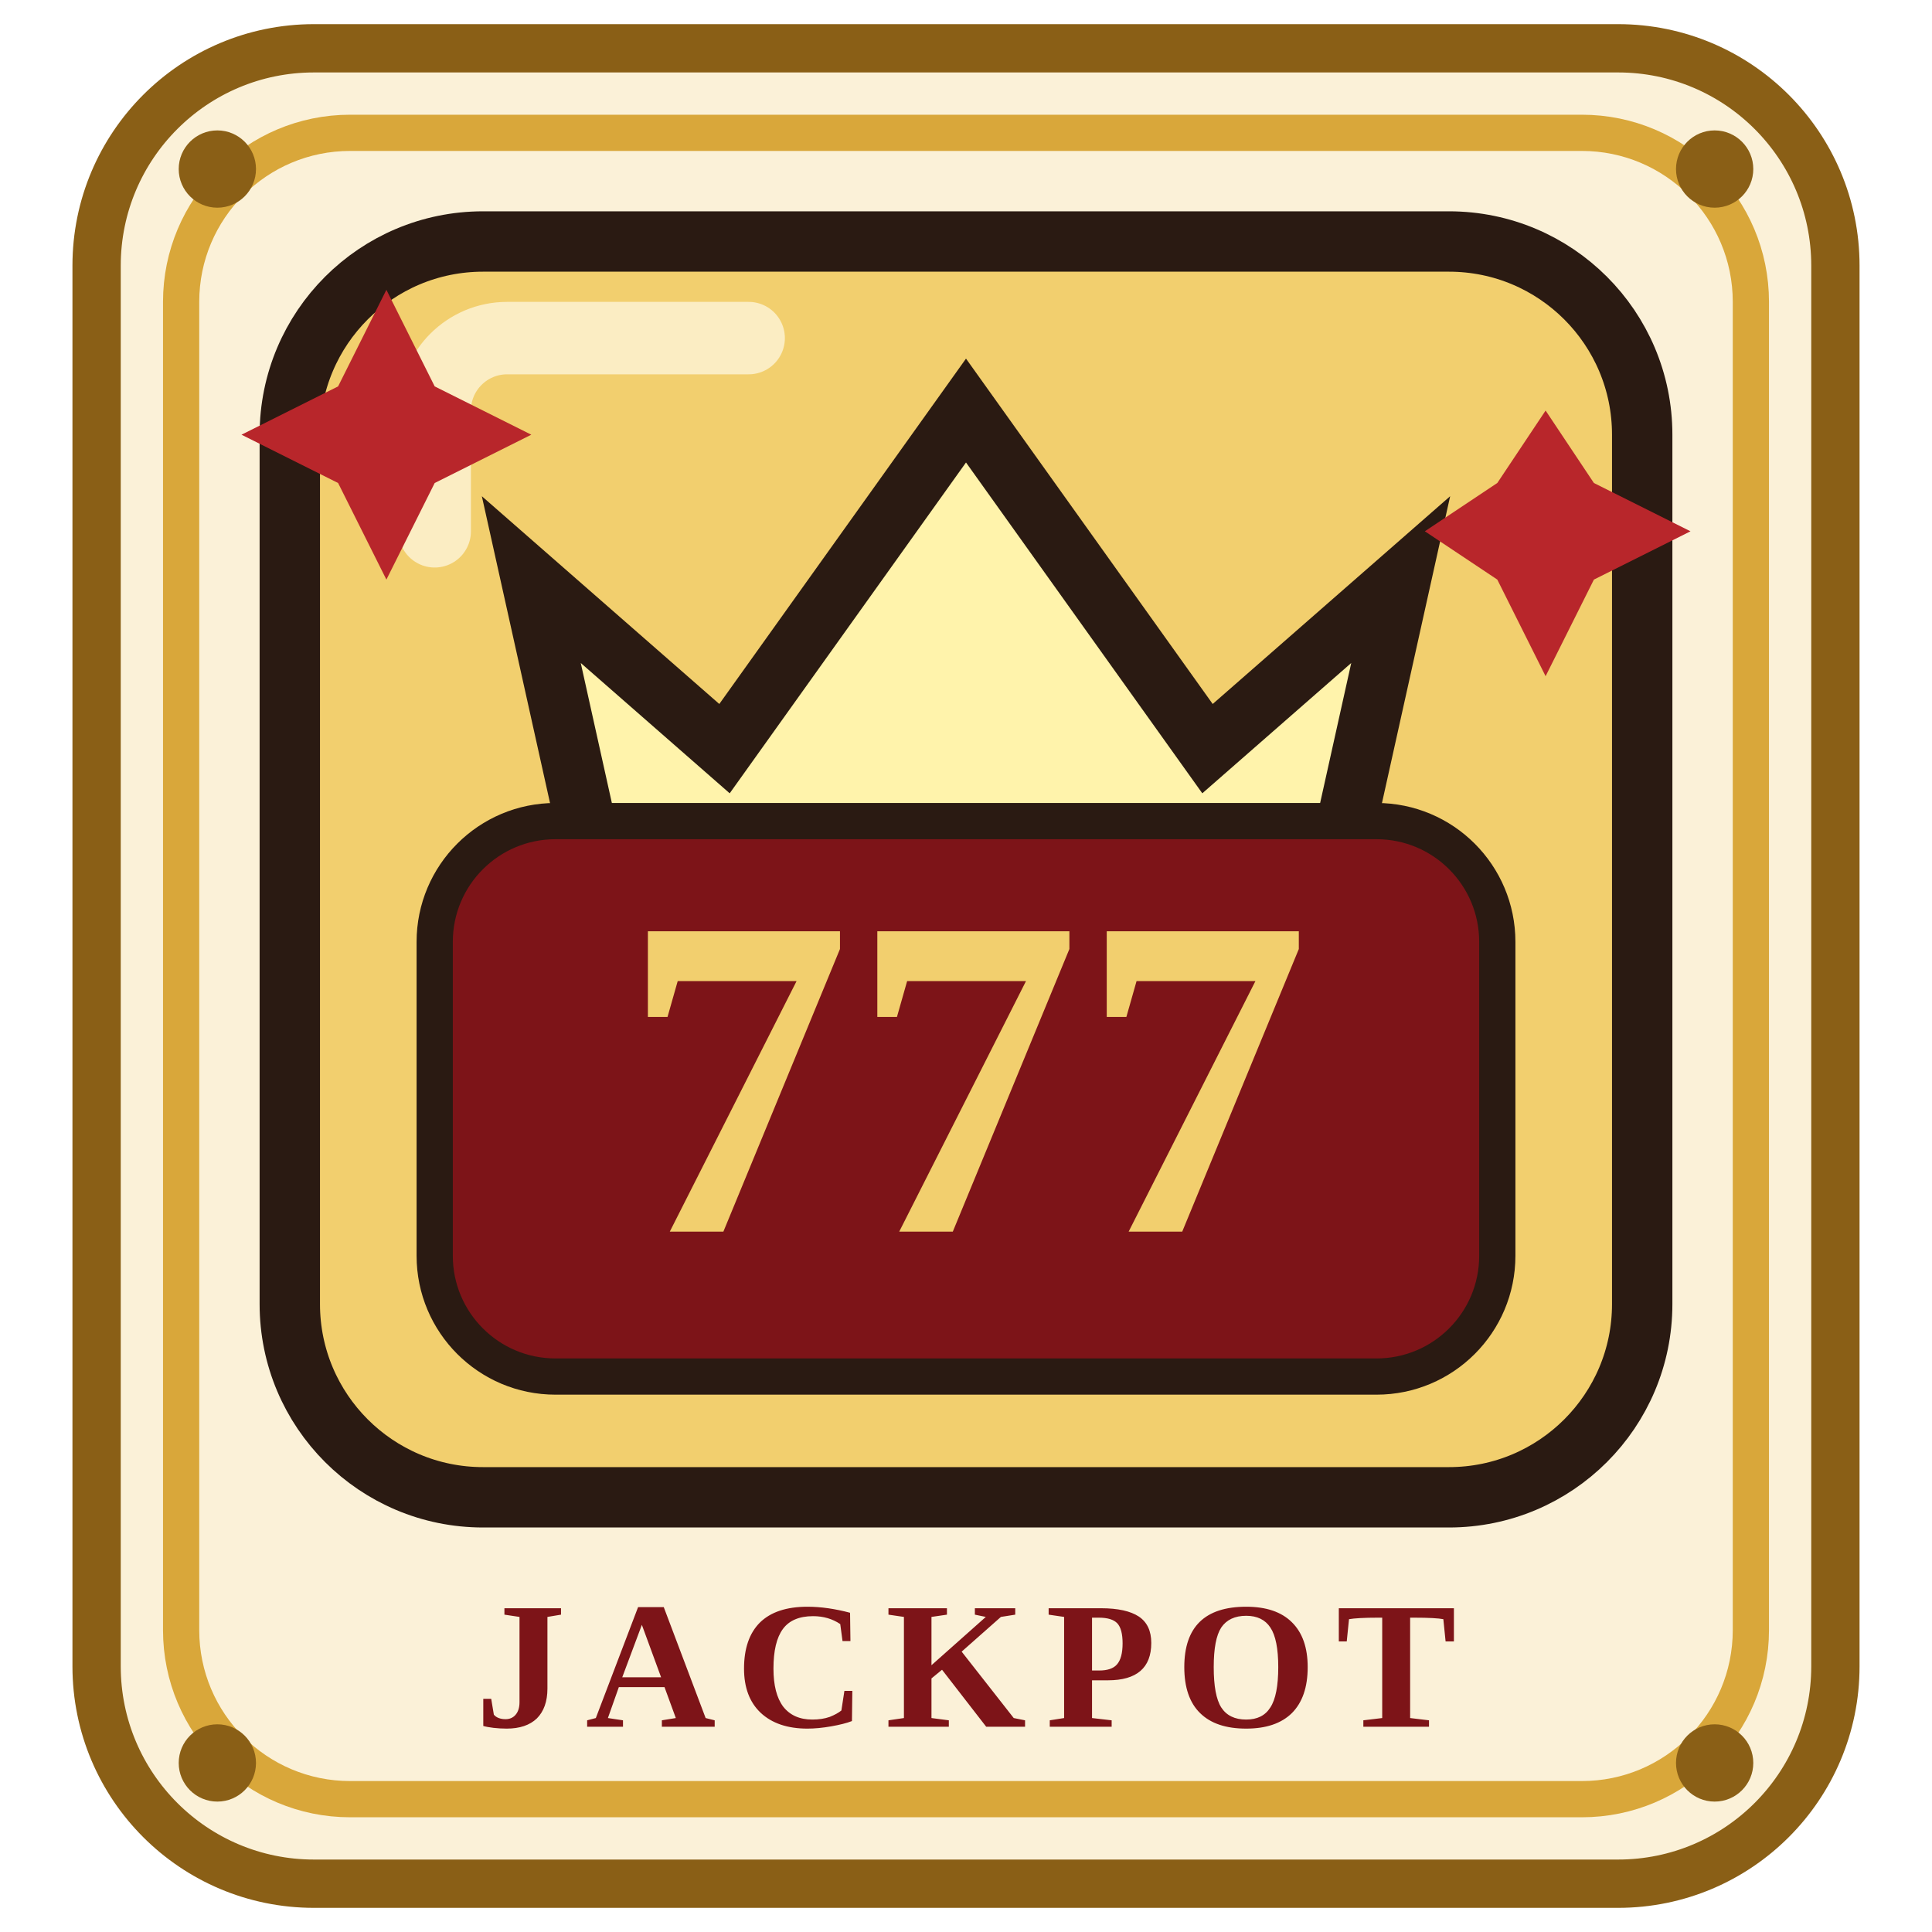
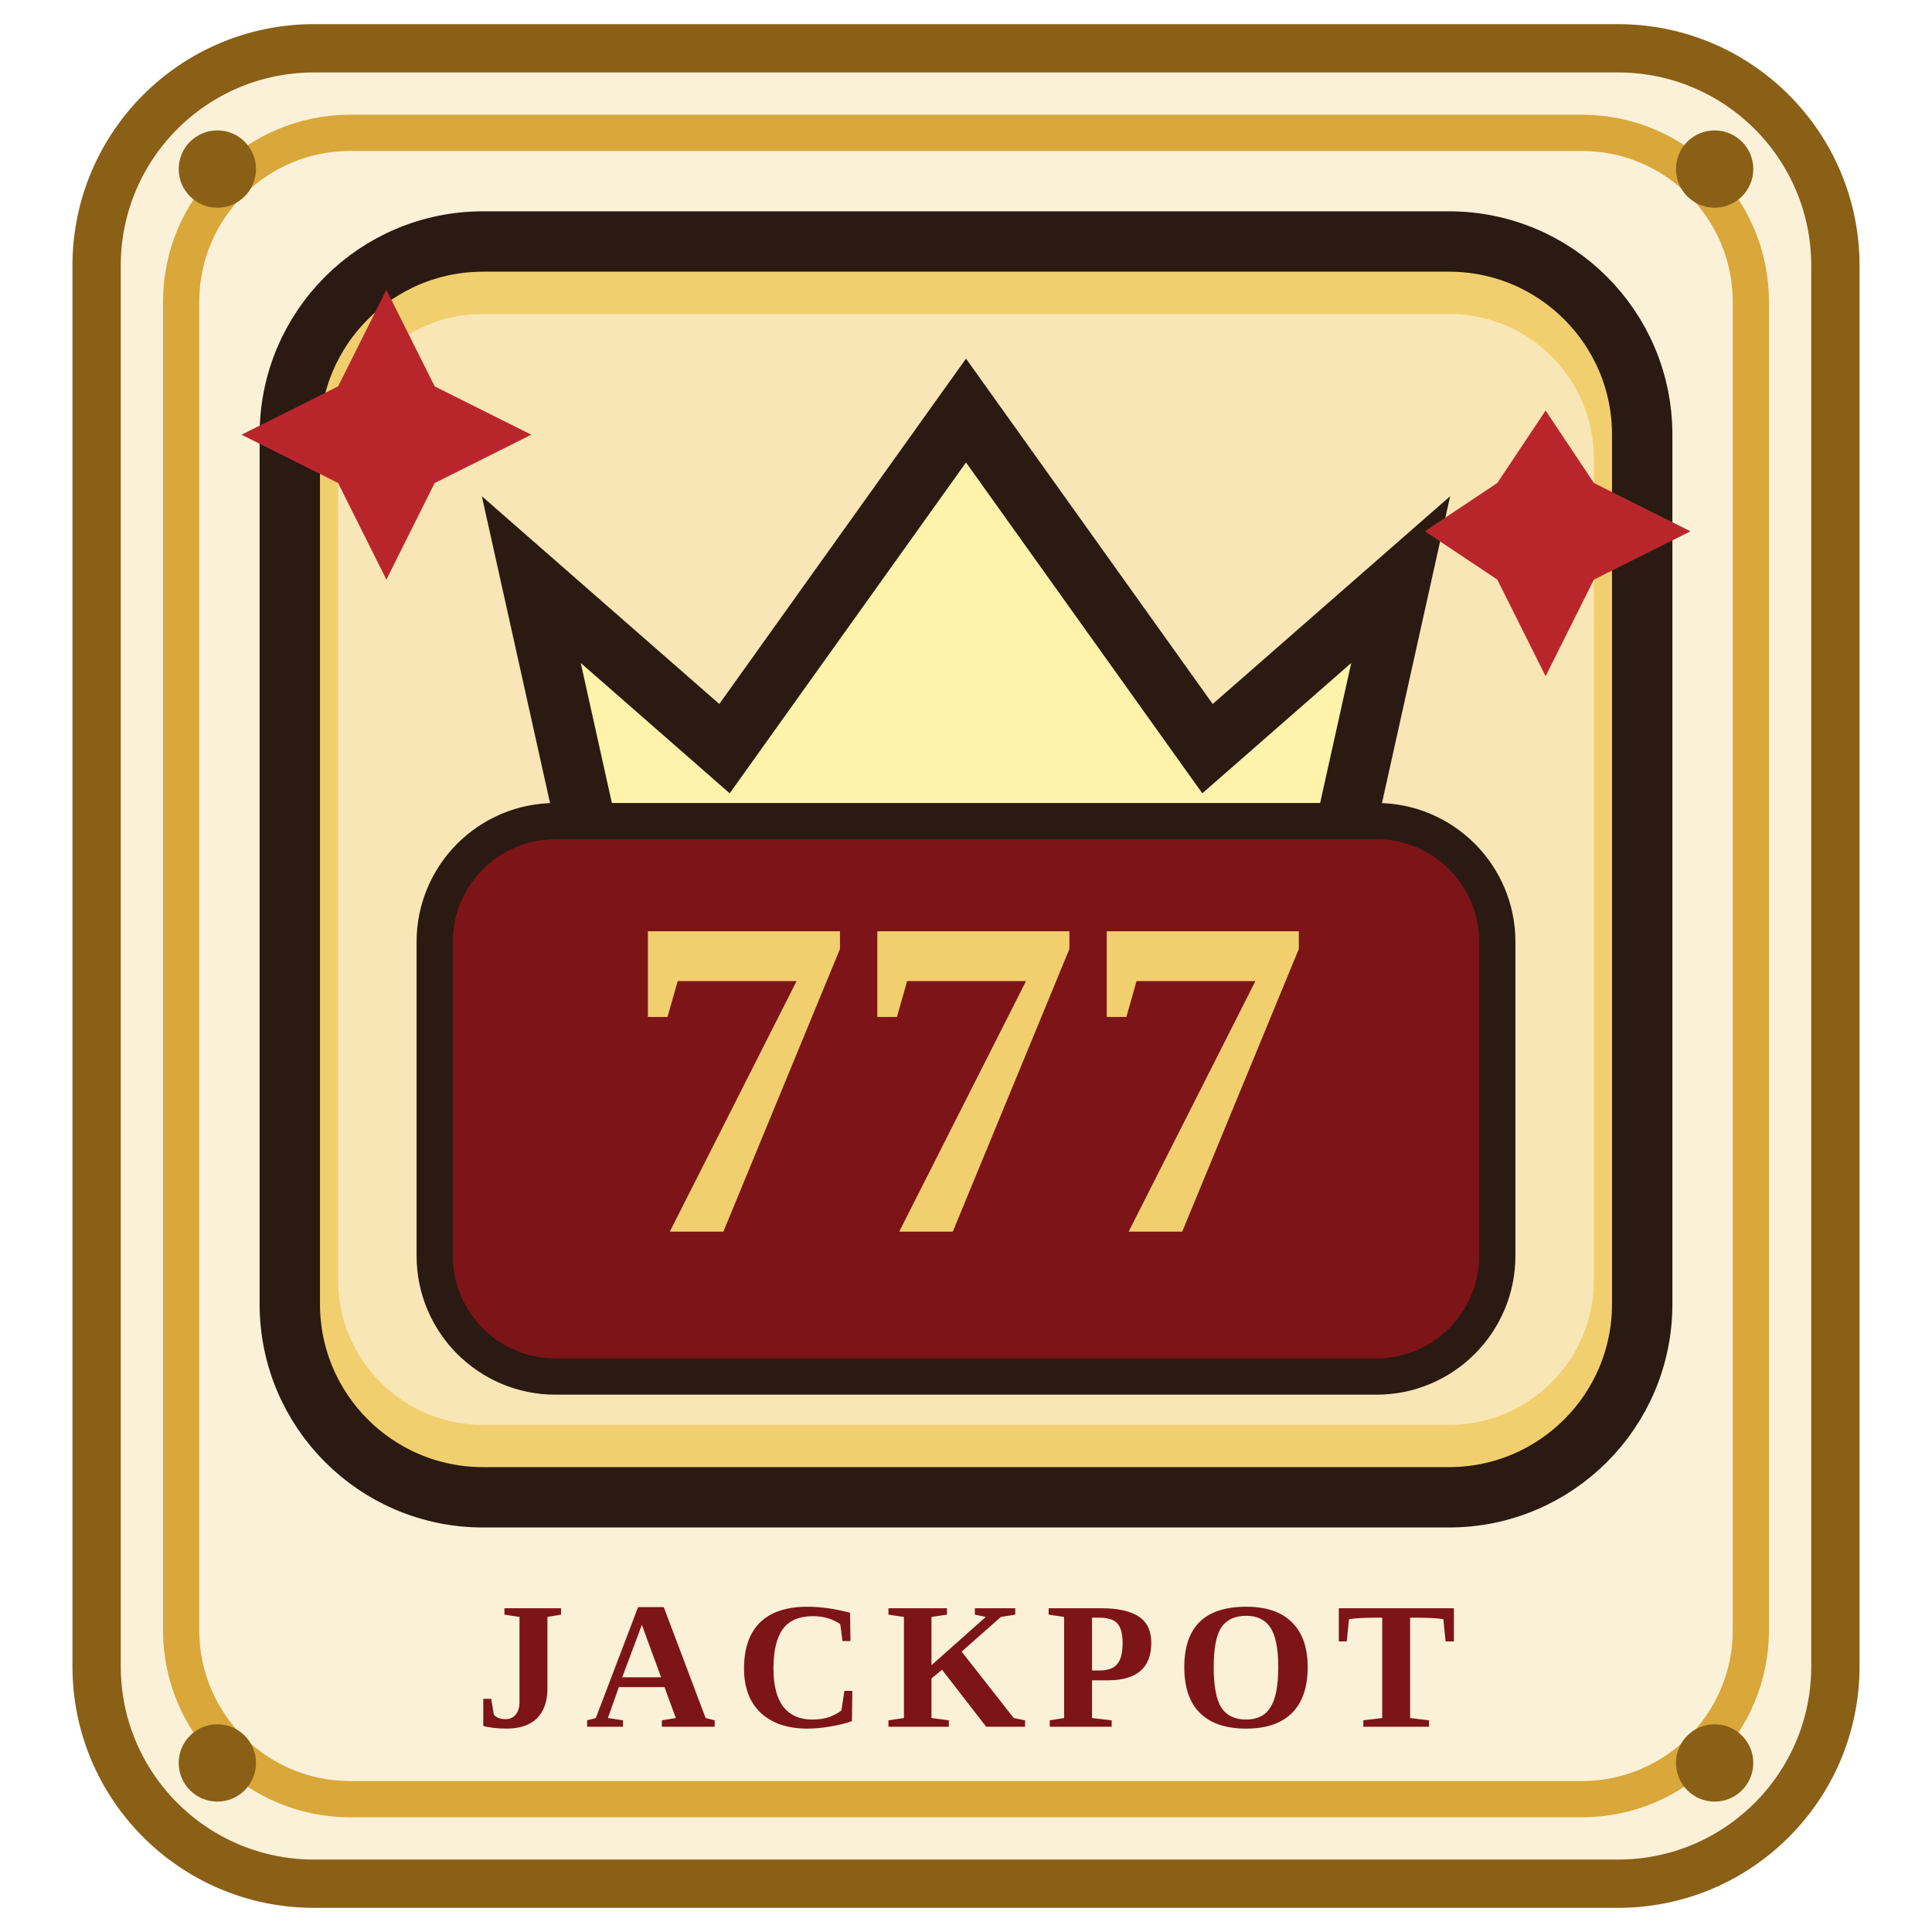
<svg xmlns="http://www.w3.org/2000/svg" viewBox="0 0 80 80">
  <rect x="4" y="2" width="72" height="76" rx="9" fill="#fbf1d8" stroke="#8a5f16" stroke-width="2" />
  <rect x="7.5" y="5.5" width="65" height="69" rx="7" fill="none" stroke="#d9a73a" stroke-width="1.5" />
  <rect x="12" y="10" width="56" height="52" rx="8" fill="#f2cf6e" stroke="#2a1a12" stroke-width="2.5" />
-   <path d="M18 22v-5a3 3 0 0 1 3-3h10" fill="none" stroke="#fff9e7" stroke-width="3" stroke-linecap="round" opacity=".7" />
+   <rect x="14" y="13" width="52" height="46" rx="6" fill="#fffaf0" opacity=".55" />
  <path d="m22 24 8 7 10-14 10 14 8-7-4 18H26Z" fill="#fff3ab" stroke="#2a1a12" stroke-width="2.5" />
  <rect x="18" y="34" width="44" height="23" rx="5" fill="#7d1418" stroke="#2a1a12" stroke-width="1.5" />
  <text x="40" y="51" text-anchor="middle" font-family="Georgia,'Times New Roman',serif" font-size="19" font-weight="900" fill="#f2cf6e">777</text>
  <path d="m16 12 2 4 4 2-4 2-2 4-2-4-4-2 4-2zm48 5 2 3 4 2-4 2-2 4-2-4-3-2 3-2z" fill="#b8262b" />
  <circle cx="9" cy="7" r="1.6" fill="#8a5f16" />
  <circle cx="71" cy="7" r="1.6" fill="#8a5f16" />
  <circle cx="9" cy="73" r="1.6" fill="#8a5f16" />
  <circle cx="71" cy="73" r="1.6" fill="#8a5f16" />
  <text x="40" y="71.5" text-anchor="middle" font-family="Georgia,'Times New Roman',serif" font-size="7.5" font-weight="700" letter-spacing=".8" fill="#7d1418">JACKPOT</text>
</svg>
